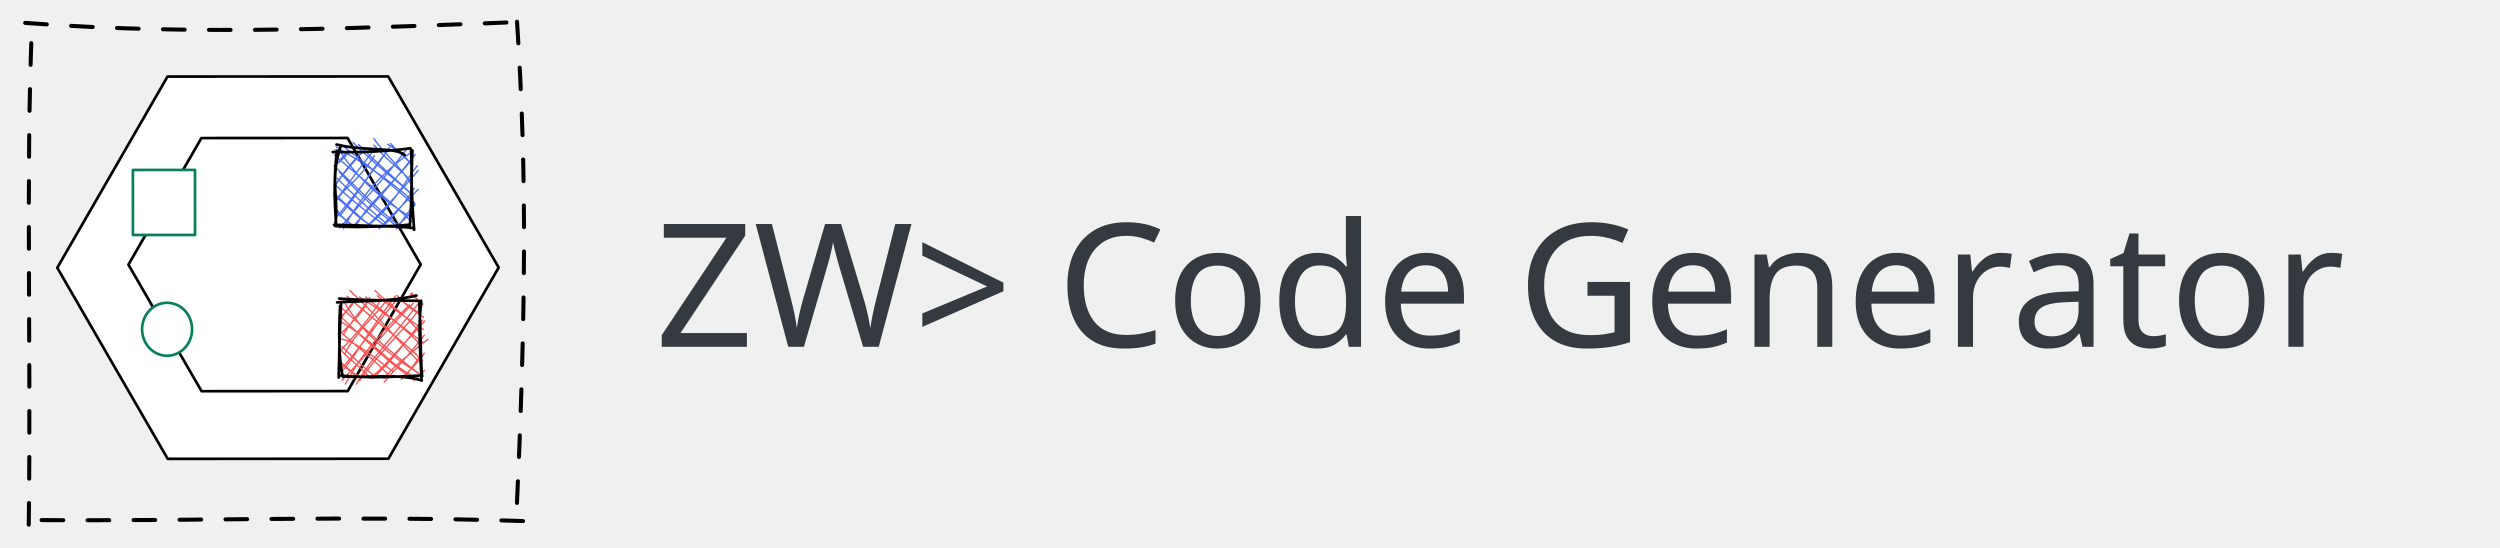
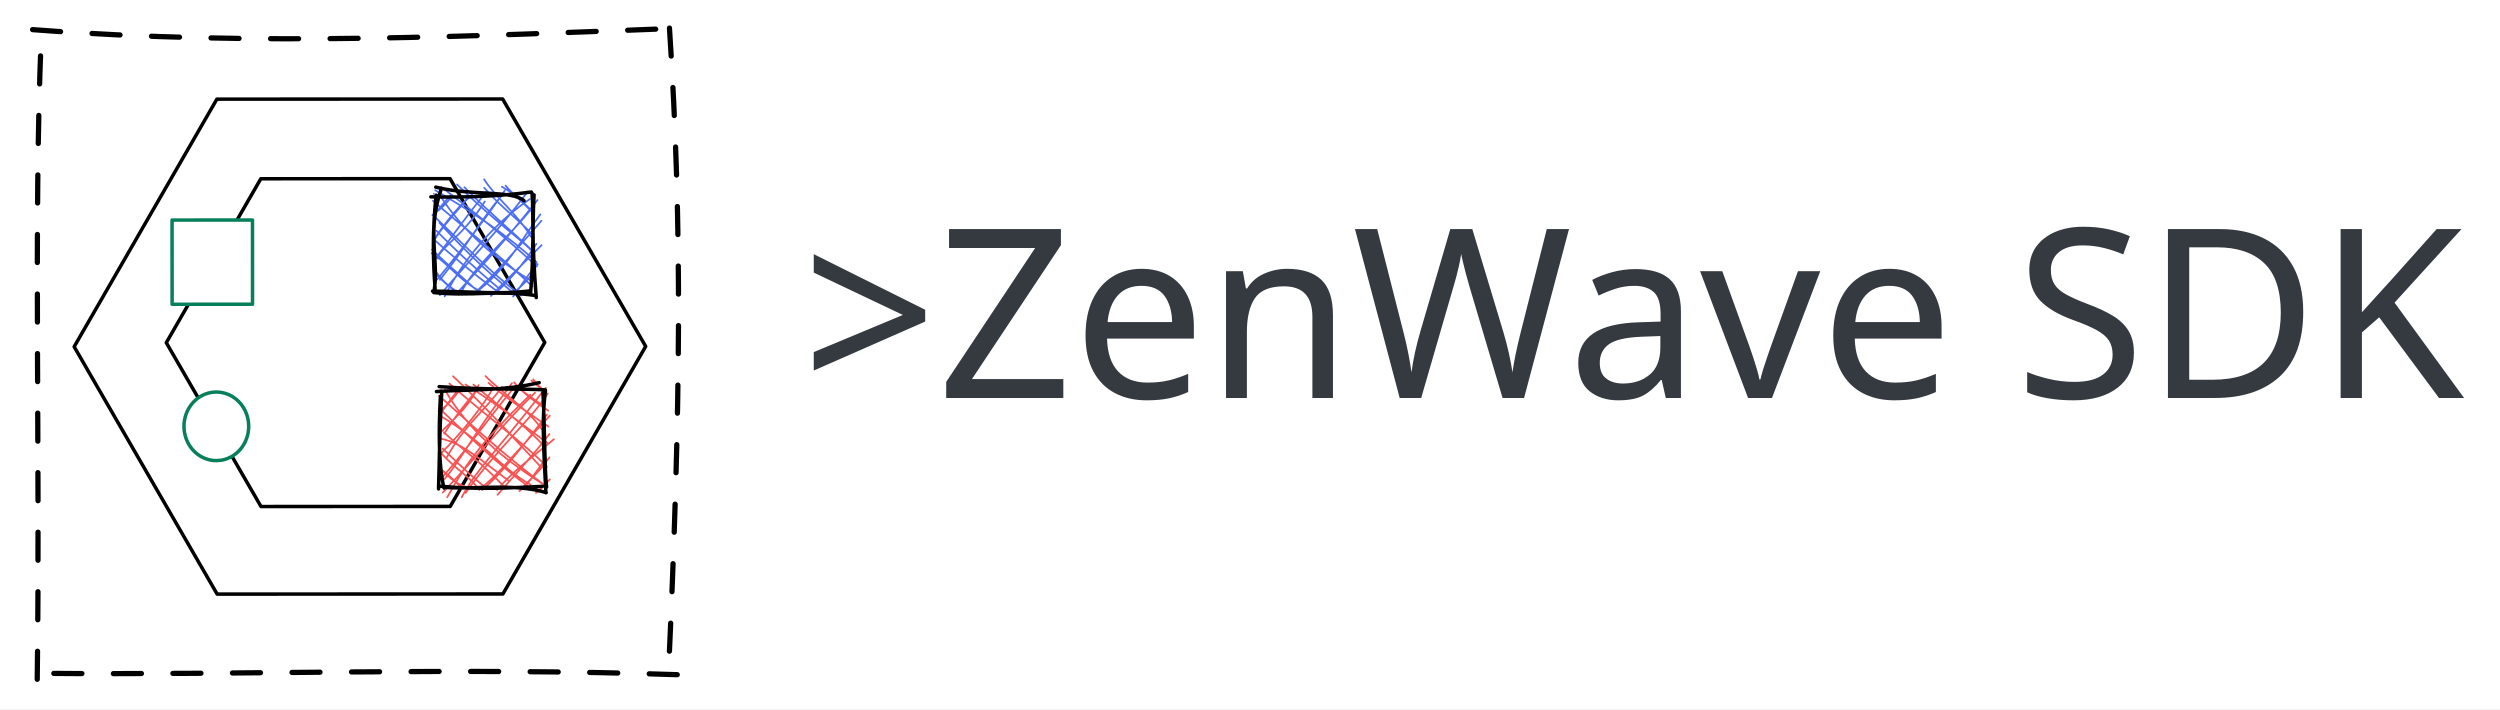
- <svg xmlns="http://www.w3.org/2000/svg" version="1.1" viewBox="0 0 924.22 202.44" width="924.22" height="202.44">
+ <svg xmlns="http://www.w3.org/2000/svg" version="1.1" viewBox="0 0 713.784 202.44" width="713.784" height="202.44">
  
-   eyJ2ZXJzaW9uIjoiMSIsImVuY29kaW5nIjoiYnN0cmluZyIsImNvbXByZXNzZWQiOnRydWUsImVuY29kZWQiOiJ4nO1aaVPbylx1MDAxMv3Or6B8v8bK7Euq3nvlNWDMXHUwMDEy73DrXHUwMDE2JeyxLSxbRlx1MDAxYZsllf/+WoZYsjGYXHUwMDA0UrlUhVRcdTAwMDBNz9Ka7nPm9JivO7u7XHUwMDE5ezs1mU+7XHUwMDE5c9N1fa9cdTAwMTe615lcdTAwMGZx+9yEkVx1MDAxN0zARFx1MDAxNs9RMFx1MDAwYruLnkNrp9Gnj1x1MDAxZsduODJ26rtd48y9aOb6kZ31vMDpXHUwMDA244+eNePof/H3I3ds/jNccsY9XHUwMDFiOslcIlnT82xcdTAwMTDer2V8MzZcdTAwMTNcdTAwMWLB7H/D8+7u18X3lHeh6Vp3MvDNYsDClDiIsZbrzUfBZOEt5lx1MDAxNHGpXGJOenhRXHUwMDExXHUwMDE2tKZcdTAwMDfmPjhtXHUwMDEyS9yUOTPeXHUwMDE3i8ImRZ15rnzMO9VuSSXr9j3fr9tbf+FXXHUwMDE0wOsktsiGwci0vZ5cdTAwMWTGa6+1L0f13GhoUsPCYDZcdTAwMThOTFx1MDAxNK1cZlxupm7Xs7dxXHUwMDFiQsvW+134tJu03MCT4MJBhEmCXHUwMDEw4YhzurTG41x0RVx1MDAwZWOIY4I5J1x1MDAwMnG25lkh8CFcdTAwMTbg2V9o8ZW4duF2R1x1MDAwM/Bv0lv2saE7iaZuXGJcdTAwMTFL+l1/f2dF4qWQXHUwMDE0RFx1MDAxMVgqcWRovMHQPtslMougYM0xXHUwMDE1mpAkZrFcdTAwMGLT/V6SIYvWUrbq10r1RtA4Kt7qIMdbV63LpU+xV4XGUVx1MDAxMFVOmzJbu1x1MDAxY1xcWlNDe1x1MDAwN+lcdTAwMGWDi6Z3VD/vVIpeedC3tfLZ3n493UFccsucV/Zcbq1hPriOysNcdTAwMTPczLcyXHUwMDBm9n/WXHUwMDAzPHTD6UNcdTAwMWMzUfyQ2sh4XHUwMDBmS+uJnk72VFxujo5cdTAwMTSq3fDhcb/YKZ259dJFtp72O4VcZjdcZoPrzNLy7cNz87pcdTAwMDenhTHt9fYrU1swtyeq1e6al8376JVn0557XHUwMDBmXCIsXHUwMDA0poRzXHUwMDA1XHUwMDE5JpZ235uMwDiZ+X7SXHUwMDE2dEdcdO52Ulx1MDAwZT9CPFxm31xidoqkelxu7HHaKIkwfzHWW8FBcTRkXHLZXHUwMDFmXpfDpnsqJmr8plhfXHUwMDFilYY6eiHUscMlXCJUKSkx0ooztYJ9yZQjXHUwMDE1l4JqXCIkoevYl47UXFxxRFx1MDAxOVx1MDAwMy7k4jXY/6vf729cdTAwMDA9w1x1MDAwZcWaXCKslFx1MDAxMIhItlx1MDAwMfWCOlhhRlx0UVx1MDAxYTNByCPYXHUwMDBi+KekZnhcdTAwMGLs66pdyOf3co3pSePkwNZuzuxl773A/i1cdTAwMDGUNLuRLVx1MDAwNOOxZ2HCk8Cb2PWBkXVDm4sxPTRub91qJr0nbdN4utVcYiS/7SZJvHhY/v7Ph429JXJcdTAwMDTXgiPNKKRcdTAwMGLV6dFcZsWZSmFcdTAwMWIkJIngnL1qOkyIQ5VAklx1MDAxMSxcdTAwMTTXim6bbuVdXHUwMDFlJ+y24dl1d8Tr3Hl+vlx1MDAxZt+tp0K1k/75w3xMXHUwMDE4Wm9eii9KNdAx4S9cdTAwMTdf+HjAy1HfJ7Xq4KrA8zfuZ7f67lxiWTqcKCylRlxcY7XMyntCXHUwMDE2zIlTXG64jlx1MDAxMlxiXHUwMDFi/lx1MDAwNYSsKXjIXHTCWCClsEg8SPhcdTAwMTgpXHUwMDA36Fx1MDAwNo5TzjWigiYx+s7HhFx1MDAxMEw5XHUwMDEz22TYeU9U2Fk2apydiX10NmDZKvuSZtM/hP1uXHSbXHTQXHUwMDE2UiBcdTAwMDTvXG6iXdP0aFwiXHUwMDFkQLdcIkIpLSGL9FZcbnp2OoVcdTAwMWREXHUwMDE1U0iA+JeSbiXcVb5+lNBb+XXNXHUwMDFimeiWn3Jny3w/vluvXCLsZ0tmyjRZb05KZsaIgv+JkNzG2lFLV05cdTAwMGWrqN6vzpjdL1xy3dbt3TtjbaGZXHUwMDAzXG6UMqUh5nK9hFbUgaAqXGZcdTAwMTZcclx1MDAwMXymglayzy9+grRcdHNcdTAwMTBcdTAwMDNcdTAwMDdAcmCM4EhP/FuyNmhcYi2QXHUwMDA2K1x1MDAxN0Rz4OdHrC2lolx1MDAxNOL7h7RcdTAwMTemX1xcplx1MDAxYd/3ptFmjEGePYUxiZDW9EeEkTJm0Fx0r3q22NKDXHQrdU8lar07iElHw1x1MDAxN9ZcZlGJVlx1MDAxMUYp5DZhjEtcdTAwMDVGztb9fFx1MDAwM4Rh7XDFXHUwMDEwXHUwMDA3Rlx1MDAxN5xoqTbVqcphcIKAi1x1MDAxYYppkVx1MDAwZdFcdTAwMDPCQNEypniKXHUwMDFl/yDsXHUwMDE3XCLs2XNcZvjy6XNMaYp5zNcvXHUwMDA22VGjfb6P7u723HKxfZg/mOMwm3tcdTAwMDJk3TCIouzQtd3hW0Lt5+5/XHUwMDAxb46WmnHOXHTXclx1MDAxZFnYXHUwMDExQmLIeElcdTAwMTjIj9dcdTAwMTVcdTAwMWMuLEE2XHUwMDFjX9ohXHUwMDEycFx1MDAwMYdcdTAwMTfUXHJwXGJtOL1cdTAwMDD+XHUwMDFjyFx1MDAwMTRcdTAwMTKRgPVcdTAwMTT+XHUwMDFlsFx1MDAwNe6BNpJ4W8nxXHUwMDA1a9dORvasOG+YXHUwMDFjquaM7fT+JchYrrFyXHUwMDAxu3qvmlx1MDAxNnbf73xz7cOraTGcX9+NeHBZw1x1MDAxNVs+2X6xu3VeIcpeo15rXHUwMDFlyMMrtyym559LrcpcdTAwMWLMm2+2/cqdbV+W2eScmNng5rLv/8ZcdTAwMGLj5/WuSn3mscZcdTAwMTNEYKhcdTAwMWGEfvlZLExzsncqbzTmXCJ/lS/UOlx1MDAwN7Prd0FcdTAwMTNCO1x1MDAwML/F8aqk1mKFJ4jkjlx1MDAxNEyjuFx1MDAwNyCYv4onWFeYPt/AXHUwMDEz0pGMXCItNNCVWrmvTohcIi7loOJcdTAwMDJ/NdWSPb4rRopiXHUwMDE0c91cdTAwMTaiuKyOSoNiVEK40GHZ/Kw2m487aVx1MDAxZTCqNv2CmrJ9YMtcdTAwMTRdXHUwMDFjNsPsoPO+mcRcZlpcXFaykVx1MDAxYX7uVkJhw0KnSN9cdTAwMDDxs0BcZu+qXHUwMDE3o4Nq8Vx1MDAxOF2NJcH2KvdcdTAwMDbzooN550ifXHUwMDFltW+CZrPgXfTx5fz8NzKJNTd2XHUwMDEzieBcdTAwMTRe1rVcdTAwMDaIRYwoYi8nkcmkfXo869X3b45cdTAwMGXnOXbnlbzbp7TG0O1cdTAwMGVnofn9XHUwMDA0opRyQKNcdTAwMDNZYsBcdTAwMWZJXVwi3Fx1MDAxN8lcdTAwMDKEXHUwMDA2VMlcdTAwMWE4lcSfNz3JIJRRl73ic2bQ5o9pQ4pHPFx1MDAwMVJcdTAwMDS0PqabxfqvUsBcIi5cdTAwMWPwXHUwMDBm5GNcdTAwMTL2YGLr3l2884I6sUyKTyYhXHUwMDE5XHUwMDEwNl/pVXbHnr+Qd8vmReLGf8HQ/u9uIeiZ3c9mYkL3+99ZPGx0ZFx1MDAxNnf5sFx1MDAwMFlcdTAwMTmZ871BnOZcdTAwMTnf9Ffz33pd11+abZDalS544sJ04f6je8gg9Fx1MDAwNt7E9Vx1MDAxYk97dVx1MDAwZsOdXHUwMDA3bGfc6bRuYSeh9z0oIVhe72E7krkzc89cXOc3XHUwMDE3fXHdt/NcdTAwMDDtXHUwMDE4QyZcdTAwMGXV12873/5cdTAwMGa7L0z3In0=
+   eyJ2ZXJzaW9uIjoiMSIsImVuY29kaW5nIjoiYnN0cmluZyIsImNvbXByZXNzZWQiOnRydWUsImVuY29kZWQiOiJ4nO1Za3PaSlx1MDAxMv3uX+HiflxyyrxcdTAwMWap2t1cdTAwMDJcdTAwMDPrXHUwMDA3cVx1MDAxY8BcdTAwMTizdSuloFx1MDAwMWRcdTAwMGKJSFx1MDAwM36k8t9vS3aQwGDs2Le2XFw3clx1MDAxOdD0PFrTfU53j77v7O6W7M3UlD7slsz1wFxyfC92r0rv0va5iVx1MDAxMz9cbkFEsvskmsWDrOfY2mny4f37iVx1MDAxYl9cdTAwMWE7XHLcgXHmfjJzg8TOPD9yXHUwMDA20eS9b80k+U/6eexOzL+m0cSzsZMvUjaeb6P4bi1cdTAwMTOYiVx0bVx1MDAwMrP/XHUwMDBm7nd3v2efXHUwMDA17WIzsG44XG5MNiBcdTAwMTPlXG5irOVq83FcdTAwMTRm2mJOXHUwMDExl4rgvIef1GBBazxcdTAwMTBcdTAwMGZBaZNL0qZS3/ifLYpPKerNK41PvNdcdTAwMWPUVb7u0Fx1MDAwZoK2vVx0Mr2SXGJcdTAwMWUnlyU2ji7Nme/Zcbr2SvtilOcmY1NcdTAwMThcdTAwMTZHs9E4NEmyNCiaulx1MDAwM9/epG1cYi1a73bhw27eclxyd4JcdTAwMGJcdTAwMDdcdTAwMTEmXHRChCPO6UKajidcdTAwMTQ5jCGOXHTmnFxixNmKZntRXHUwMDAwtlx1MDAwMM3+QNmVq/bVXHUwMDFkXFyOQL/QW/SxsVx1MDAxYiZTN1x1MDAwNovl/a5+PrNcIulSSFxuolxiLJUrMjb+aGxcdTAwMWbtkpjMKFhzTIUmJLdZqsL0wMs9JGutl5tBq97uRJ3j2o2OKrz7rXux0CnVaq9zXHUwMDFjJYfnp7Lculx1MDAxOF1Y00L7R8VcdTAwMGWjr6f+cftL77DmN0ZD22r091x1MDAwZtrFXHUwMDBlatzg/HB/rzuuRldJY3yCT6vd0r38z6JcdTAwMDVD796C4SxcYvL9S1x1MDAwNfWCf+djZlPPvfNCLFx1MDAwNKaEc1x1MDAwNSZcdTAwMTJcdTAwMGJ54IeXq9NcdTAwMDXR4DJ33Kz1x7v1kIHha9FCkVSb0JLuu5JcYvMng6VcdTAwMWJcdTAwMWTVLsesI4fjq0Z86p6LUE1eXHUwMDE1LCujilhBT8Rcbna4RIQqJSVGWnGmlsAjmXKk4lJQTYQkdFx1MDAxNTzSkZorjihjQCZcXLxcdTAwMDQ8f1xmh8M1qGHYoVhThJVcdTAwMTJcdTAwMDJcdTAwMTHJ1sBGUFx1MDAwNyvMKCFKYyZcYnmAXHUwMDFiXHUwMDAxf0pqhrfgpq3O9qrV/UpnetI5ObKt67698P5BuMmb3cTuRZOJb2HCk8hcdTAwMGbt6sDEurGtxHF0NTautyo1obdRNk2nW974/Ndu7rvZzeL3n+/W9pbIXHUwMDExXFxcdTAwMGKONKPgJVRcdTAwMTdHM5Q6KIVtkOBcdTAwMWKCc/ai6TAhXHUwMDBlVVx1MDAwMklGsFBcXCu6bbqlZ3nop9uGl1fVXHUwMDExL1Pn8fmev1ubTLVT/H42XHJcdTAwMTOGVptcdTAwMTdJXHUwMDBipVx1MDAxYViY8KcnLfjTiDeSYUBazdG3PV69dv/rNt9cdTAwMWNcdTAwMGZLh1x1MDAxM4Wl1IhrrFx1MDAxNl55x8OCOalLXHUwMDAxxVFcdTAwMDJmw39cdTAwMDNcdTAwMGZrXG5cdTAwMWFygjBcdTAwMTZIKSxyXHJyXHUwMDFhRspcdTAwMDG6gSjKuUZU0NxGP2mYXHUwMDEwgilnYlv68sVcdTAwMTOHrF9OOv2+OED9XHUwMDExKzfZ51wiif7m6Z/Nb4WnmYBMQlxuhOBZIcfVtDiaSFx1MDAwN0CtiFBKS3BcdTAwMWW9lXlcdTAwMWWdTmFcdTAwMDdRxVx1MDAxNFx1MDAxMpArS0m38uwyTT/w4620uqKNzLOUX1Jny3zP361cdTAwMTfx9KNcdTAwMTUmZZqsNudcdTAwMTUmY0TBf542biPrpKtcdTAwMGZPPjZRe9icMXtQXHUwMDFmu92b2zdG1kIzXHUwMDA38k3KlFx1MDAwNpvL1YpTUVx1MDAwN4yqMEg0XHUwMDE48JGCU8kh//pcdTAwMGJcXE2Yg1x1MDAxOChcdTAwMDCZXHUwMDA2xlxiXCJ5rt+CrCF10Fx1MDAwMmmQckE0XHUwMDA3Wn5A1lIqSsG+v7n6b6xFTVx1MDAxMPjTZD20wL02QUtcIqQ1fU5cdTAwMWGkjFx1MDAxOfXib56tdfUoZPXBuUTdN4cs6Wi4sGaISrRcZixKwaVcdGNcXCpcdTAwMTBytqrnK1x1MDAwMFx1MDAwYmuHK4Y4XHUwMDEwueBES7WuXHUwMDE4VVx1MDAwZYPAXHUwMDAxKmqomEXRRPfAgvyVMcVcdTAwMGKs+Fx1MDAxYlivXHUwMDBmrEejXHUwMDE2sOPmqKU0xTxl5ydj67hz9uVcdTAwMDDd3u67jdrZx+rRXHUwMDFjx+XKXHUwMDA2bFxy4ihJymPXXHUwMDBlxq+JsF87XHUwMDFjXHUwMDA1mDlaasY5J1xcy1VAYUdcYonB0SVhkGy8rKpwYVx0siZYaYdIgFx1MDAwM4QqKFx1MDAwZSDkrIlVgHpcdTAwMGWcXHUwMDAwXHUwMDE5XHUwMDExkVx1MDAwMPFcdTAwMDLs7iFcdTAwMDXqQSYk8ba64jPWrlxyL22/Nu+YXG5qVozteb9cdTAwMDFcdTAwMDG2VoWT71x1MDAxNUBcdTAwMTCBIVx1MDAxOVx1MDAxNvrpsUaY03D/XFxea8xF9Vt1r9U7ml29XHQ8XGLtgJ9l4UNJrcVcdTAwMTIgiOSOXHUwMDE0TKO0XHUwMDA3uCp/XHUwMDExINhAmCFfXHUwMDAzXGLpSEaRXHUwMDE2XHUwMDFhcKmWXHUwMDBlXXNEpFx1MDAxNVxuXHUwMDE0XHUwMDEyoK+mWrKHXHUwMDA3nkhRjFJQb0HERfOyPqoldYT3eqxcXJ21ZvNJr+jwRrWmn9GpPDuyXHKKvn48jcuj3j9cdTAwMDQy1lxc23VoIWLzXHUwMDAxVVoxKv6Ml2pheHb+aea1XHUwMDBmro8/zivs1q/7N5uCx9hcdTAwMWSMZ7H5/1x1MDAwM0VJ5kD1XCIwV4BcbraCXHUwMDEzlVx1MDAwNlx1MDAwZahxNFBcdTAwMDdJ31xybFx1MDAwNFxuZdRlL3ipxkBcdTAwMGZFXHUwMDEwxYQ/RIlCoIbIXttgXHR4xlx1MDAwZlBcdTAwMDJcdTAwMTFcdTAwMDcyOUzXp2Kv55uKYJXuXHUwMDA0KYS3Z1x1MDAxY/JcZqPQtv3b1FxmQjpcdTAwMWNqMpTWlVpLJJY6NdyJXHUwMDFmZLF70Zz5MGzjv/smPHPnZrddy1PATFpcdPxR6tWlwFxml93d+lx1MDAwMzdYiG00zaVcdTAwMDNYzfVDXHUwMDEzXHUwMDFmPDg2imJ/5Idu0Hl05fT0d3+RNDuQLy9dXHUwMDA1j0hMdlKcvsq9Q+vOPW2U3Om0bWGTQXaHXTCf793vVK5Tae6bq+r6JD/N83fuXHUwMDE5IMWaSa34/cfOj79cdTAwMDBB4p6XIn0=
  <defs>
-     <style>
+     <style class="style-fonts">
      @font-face {
        font-family: "Virgil";
-         src: url("https://unpkg.com/@excalidraw/excalidraw@0.12.0-32d8221/dist/excalidraw-assets/Virgil.woff2");
+         src: url("https://file%2B.vscode-resource.vscode-cdn.net/c%3A/Users/ivan.garcia/.vscode/extensions/pomdtr.excalidraw-editor-3.5.1/public//dist/excalidraw-assets/Virgil.woff2");
      }
      @font-face {
        font-family: "Cascadia";
-         src: url("https://unpkg.com/@excalidraw/excalidraw@0.12.0-32d8221/dist/excalidraw-assets/Cascadia.woff2");
+         src: url("https://file%2B.vscode-resource.vscode-cdn.net/c%3A/Users/ivan.garcia/.vscode/extensions/pomdtr.excalidraw-editor-3.5.1/public//dist/excalidraw-assets/Cascadia.woff2");
      }
    </style>
  </defs>
+   <rect x="0" y="0" width="713.784" height="202.44" fill="#ffffff" />
  <g stroke-linecap="round" transform="translate(10 10) rotate(0 91.22004 91.22004)">
    <path d="M-0.69 -1.54 C63.97 3.41, 127.12 0.18, 183.01 -1.9 M181.14 -1.98 C184.86 54.44, 184.42 105.68, 180.76 184.19 M183.36 182.63 C120.84 180.48, 59.56 182.83, 0.3 182.23 M0.63 183.95 C1.5 118.51, -0.45 54, 1.77 0.65" stroke="#000000" stroke-width="1.5" fill="none" stroke-dasharray="8 9" />
  </g>
  <g stroke-linecap="round">
    <g transform="translate(102.761 17.35534) rotate(89.96806 0 81.59072)" fill-rule="evenodd">
      <path d="M0 0 L70.66 40.8 L70.66 122.39 L0 163.18 L-70.66 122.39 L-70.66 40.8 L0 0" stroke="none" stroke-width="0" fill="#fff" fill-rule="evenodd" />
      <path d="M0 0 C22.17 12.8, 44.35 25.6, 70.66 40.8 M0 0 C22.91 13.23, 45.82 26.45, 70.66 40.8 M70.66 40.8 C70.66 73.08, 70.66 105.36, 70.66 122.39 M70.66 40.8 C70.66 65.6, 70.66 90.41, 70.66 122.39 M70.66 122.39 C48.1 135.41, 25.53 148.44, 0 163.18 M70.66 122.39 C52.14 133.08, 33.62 143.77, 0 163.18 M0 163.18 C-27.69 147.19, -55.39 131.2, -70.66 122.39 M0 163.18 C-18.8 152.32, -37.61 141.47, -70.66 122.39 M-70.66 122.39 C-70.66 101.88, -70.66 81.37, -70.66 40.8 M-70.66 122.39 C-70.66 93.45, -70.66 64.51, -70.66 40.8 M-70.66 40.8 C-46.78 27.01, -22.9 13.22, 0 0 M-70.66 40.8 C-48.39 27.94, -26.11 15.08, 0 0 M0 0 C0 0, 0 0, 0 0 M0 0 C0 0, 0 0, 0 0" stroke="#000000" stroke-width="1" fill="none" />
    </g>
  </g>
+   <mask />
  <g stroke-linecap="round">
    <g transform="translate(101.5035 43.78845) rotate(89.96806 5.684341886080802e-14 54.02565)" fill-rule="evenodd">
      <path d="M0 0 L46.79 27.01 L46.79 81.04 L0 108.05 L-46.79 81.04 L-46.79 27.01 L0 0" stroke="none" stroke-width="0" fill="#fff" fill-rule="evenodd" />
      <path d="M0 0 C10.13 5.85, 20.26 11.7, 46.79 27.01 M0 0 C14.81 8.55, 29.61 17.1, 46.79 27.01 M46.79 27.01 C46.79 42.9, 46.79 58.78, 46.79 81.04 M46.79 27.01 C46.79 44.23, 46.79 61.45, 46.79 81.04 M46.79 81.04 C28.91 91.36, 11.03 101.68, 0 108.05 M46.79 81.04 C31.06 90.12, 15.34 99.2, 0 108.05 M0 108.05 C-18.53 97.35, -37.06 86.65, -46.79 81.04 M0 108.05 C-9.7 102.45, -19.41 96.85, -46.79 81.04 M-46.79 81.04 C-46.79 67.54, -46.79 54.04, -46.79 27.01 M-46.79 81.04 C-46.79 65.04, -46.79 49.05, -46.79 27.01 M-46.79 27.01 C-31.13 17.98, -15.48 8.94, 0 0 M-46.79 27.01 C-29.85 17.24, -12.92 7.46, 0 0 M0 0 C0 0, 0 0, 0 0 M0 0 C0 0, 0 0, 0 0" stroke="#000000" stroke-width="1" fill="none" />
    </g>
  </g>
+   <mask />
  <g stroke-linecap="round" transform="translate(48.59163 63.3643) rotate(89.96806 12.02082 11.48045)">
    <path d="M0 0 L24.04 0 L24.04 22.96 L0 22.96" stroke="none" stroke-width="0" fill="#fff" />
    <path d="M0 0 C6.38 0, 12.76 0, 24.04 0 M0 0 C5.65 0, 11.3 0, 24.04 0 M24.04 0 C24.04 7.95, 24.04 15.89, 24.04 22.96 M24.04 0 C24.04 7.61, 24.04 15.22, 24.04 22.96 M24.04 22.96 C14.85 22.96, 5.65 22.96, 0 22.96 M24.04 22.96 C15.38 22.96, 6.72 22.96, 0 22.96 M0 22.96 C0 16.38, 0 9.81, 0 0 M0 22.96 C0 16.31, 0 9.66, 0 0" stroke="#087f5b" stroke-width="1" fill="none" />
  </g>
  <g stroke-linecap="round" transform="translate(51.9752 112.4839) rotate(89.96806 9.792025 9.23776)">
    <path d="M19.58 9.24 C19.58 9.77, 19.53 10.32, 19.44 10.84 C19.34 11.37, 19.19 11.89, 18.99 12.4 C18.8 12.9, 18.56 13.39, 18.27 13.86 C17.99 14.32, 17.66 14.77, 17.29 15.18 C16.93 15.59, 16.52 15.97, 16.09 16.31 C15.65 16.66, 15.18 16.97, 14.69 17.24 C14.2 17.51, 13.67 17.74, 13.14 17.92 C12.61 18.1, 12.05 18.24, 11.49 18.34 C10.93 18.43, 10.36 18.48, 9.79 18.48 C9.23 18.48, 8.65 18.43, 8.09 18.34 C7.53 18.24, 6.98 18.1, 6.44 17.92 C5.91 17.74, 5.39 17.51, 4.9 17.24 C4.41 16.97, 3.93 16.66, 3.5 16.31 C3.06 15.97, 2.66 15.59, 2.29 15.18 C1.93 14.77, 1.6 14.32, 1.31 13.86 C1.03 13.39, 0.78 12.9, 0.59 12.4 C0.4 11.89, 0.25 11.37, 0.15 10.84 C0.05 10.32, 0 9.77, 0 9.24 C0 8.7, 0.05 8.16, 0.15 7.63 C0.25 7.11, 0.4 6.58, 0.59 6.08 C0.78 5.58, 1.03 5.08, 1.31 4.62 C1.6 4.16, 1.93 3.71, 2.29 3.3 C2.66 2.89, 3.06 2.5, 3.5 2.16 C3.93 1.82, 4.41 1.5, 4.9 1.24 C5.39 0.97, 5.91 0.74, 6.44 0.56 C6.98 0.37, 7.53 0.23, 8.09 0.14 C8.65 0.05, 9.23 0, 9.79 0 C10.36 0, 10.93 0.05, 11.49 0.14 C12.05 0.23, 12.61 0.37, 13.14 0.56 C13.67 0.74, 14.2 0.97, 14.69 1.24 C15.18 1.5, 15.65 1.82, 16.09 2.16 C16.52 2.5, 16.93 2.89, 17.29 3.3 C17.66 3.71, 17.99 4.16, 18.27 4.62 C18.56 5.08, 18.8 5.58, 18.99 6.08 C19.19 6.58, 19.34 7.11, 19.44 7.63 C19.53 8.16, 19.56 8.97, 19.58 9.24 C19.61 9.51, 19.61 8.97, 19.58 9.24" stroke="none" stroke-width="0" fill="#fff" />
    <path d="M19.58 9.24 C19.58 9.77, 19.53 10.32, 19.44 10.84 C19.34 11.37, 19.19 11.89, 18.99 12.4 C18.8 12.9, 18.56 13.39, 18.27 13.86 C17.99 14.32, 17.66 14.77, 17.29 15.18 C16.93 15.59, 16.52 15.97, 16.09 16.31 C15.65 16.66, 15.18 16.97, 14.69 17.24 C14.2 17.51, 13.67 17.74, 13.14 17.92 C12.61 18.1, 12.05 18.24, 11.49 18.34 C10.93 18.43, 10.36 18.48, 9.79 18.48 C9.23 18.48, 8.65 18.43, 8.09 18.34 C7.53 18.24, 6.98 18.1, 6.44 17.92 C5.91 17.74, 5.39 17.51, 4.9 17.24 C4.41 16.97, 3.93 16.66, 3.5 16.31 C3.06 15.97, 2.66 15.59, 2.29 15.18 C1.93 14.77, 1.6 14.32, 1.31 13.86 C1.03 13.39, 0.78 12.9, 0.59 12.4 C0.4 11.89, 0.25 11.37, 0.15 10.84 C0.05 10.32, 0 9.77, 0 9.24 C0 8.7, 0.05 8.16, 0.15 7.63 C0.25 7.11, 0.4 6.58, 0.59 6.08 C0.78 5.58, 1.03 5.08, 1.31 4.62 C1.6 4.16, 1.93 3.71, 2.29 3.3 C2.66 2.89, 3.06 2.5, 3.5 2.16 C3.93 1.82, 4.41 1.5, 4.9 1.24 C5.39 0.97, 5.91 0.74, 6.44 0.56 C6.98 0.37, 7.53 0.23, 8.09 0.14 C8.65 0.05, 9.23 0, 9.79 0 C10.36 0, 10.93 0.05, 11.49 0.14 C12.05 0.23, 12.61 0.37, 13.14 0.56 C13.67 0.74, 14.2 0.97, 14.69 1.24 C15.18 1.5, 15.65 1.82, 16.09 2.16 C16.52 2.5, 16.93 2.89, 17.29 3.3 C17.66 3.71, 17.99 4.16, 18.27 4.62 C18.56 5.08, 18.8 5.58, 18.99 6.08 C19.19 6.58, 19.34 7.11, 19.44 7.63 C19.53 8.16, 19.56 8.97, 19.58 9.24 C19.61 9.51, 19.61 8.97, 19.58 9.24" stroke="#087f5b" stroke-width="1" fill="none" />
  </g>
  <g stroke-linecap="round" transform="translate(125.9547 111.2266) rotate(0 14.63743 13.97944)">
    <path d="M0 0 C0 0, 0 0, 0 0 M0 0 C0 0, 0 0, 0 0 M-0.75 6.25 C0.83 5.22, 2.7 3.61, 5.18 0.28 M0.07 6.51 C1.53 4.32, 3.57 1.87, 4.78 0.03 M0.24 11.86 C5.27 6.84, 8.38 4.2, 10.68 -1.29 M0.89 12.6 C4.23 7.14, 8.31 2.55, 10.21 -0.02 M1.51 19.55 C6.3 10.52, 12.75 5.71, 17.34 -0.72 M-0.39 18.58 C6.79 11.38, 12.48 3.96, 14.68 -0.28 M0.92 25.56 C5.16 20.87, 8.71 13.45, 20.22 -1.82 M0.59 24.77 C7.31 17.12, 13.51 8.22, 21.2 -1.06 M1.73 30.75 C6.8 21.81, 10.1 16.38, 25.43 1.48 M0.47 29.39 C10.24 19.16, 18.63 8.78, 26.8 0.89 M5.86 30.76 C10.36 22.29, 14.99 18.83, 29.87 -0.51 M6.98 29.51 C15.38 17.53, 26.22 7.97, 30.44 1.1 M11.66 28.67 C16.21 25.08, 22.66 17.14, 30.18 7.16 M11.07 28.32 C15.52 25.14, 19.3 20.09, 31.02 7.46 M15.99 28.68 C20.74 22.93, 26.36 19.11, 32.19 14.18 M16.09 30.05 C20.53 24.86, 25.53 19.68, 30.91 12.69 M22.49 28.82 C24.55 26.33, 27.53 24.22, 30.92 19.34 M22.36 28.98 C24.97 27.07, 26.52 24.14, 29.89 19.72 M27.07 29.49 C28.58 28.71, 28.5 27.68, 30.74 25.94 M27.65 29.08 C28.5 28.51, 29.1 27.48, 31.04 25.65 M-0.26 27.73 C-0.26 27.73, -0.26 27.73, -0.26 27.73 M-0.26 27.73 C-0.26 27.73, -0.26 27.73, -0.26 27.73 M6.94 27.76 C4.28 26.74, 2.94 25.69, -0.16 22.66 M5.84 28.39 C4.51 26.49, 3.69 25.76, -0.15 22.63 M10.87 28.67 C8.14 24.76, 4.39 23.03, -0.4 17.73 M12.48 27.86 C9.33 25.22, 7.03 23.23, 0.42 16.85 M19.31 26.05 C11.67 20.47, 6.16 15.29, 0.2 14.1 M18.45 28.26 C12.02 21.12, 4.95 16.25, 0.78 12.2 M25.53 27.14 C16.57 22.14, 12.99 15.48, 0.31 7.84 M24.87 27.64 C19.2 23.51, 13.6 18.86, 0.41 6.24 M29.74 27.4 C17.23 19.56, 7.48 11.3, 1.04 0.03 M29.73 27.48 C18.11 18.83, 7.69 9.27, -0.6 1.74 M28.25 21.87 C22.14 15.43, 13.75 5.97, 3.4 -3.8 M30.21 22.05 C23.42 15.09, 14.91 9.27, 2.35 -1.72 M30.35 15.23 C24.49 11.09, 16.03 4.09, 6.94 -1.45 M28.93 15.65 C25.96 12.45, 21.09 8.16, 9.21 -1.43 M28.79 11.37 C24.61 5.39, 17.36 0.96, 12.66 -3.85 M30.61 10.56 C24.9 6.6, 19.25 3.01, 13.52 -1.92 M29.64 5.41 C28.17 3.69, 26 2.56, 21.25 -1.01 M30.58 6.02 C27.39 3.86, 23.06 0.9, 20.85 -2.08 M29.49 0.67 C28.81 -0.49, 27.9 -0.68, 26.29 -2.92 M29.79 0.83 C28.79 0.04, 27.93 -0.83, 25.78 -2.58" stroke="#fa5252" stroke-width="0.5" fill="none" />
    <path d="M-1.34 0.57 C6.91 -0.03, 18.1 0.44, 27.98 -1.98 M-0.57 -0.84 C12.55 0.1, 24.3 -0.29, 29.74 0.09 M29.78 0.3 C28.81 8, 29.1 14.34, 29.9 29.47 M29.07 0.89 C29.61 11.05, 29.48 21.99, 30.1 27.86 M29.99 29.41 C20.92 26.7, 9.79 28.53, 1.21 27.95 M28.88 27.64 C19.93 28, 12.18 28.7, -0.14 27.61 M0.83 28.12 C-0.83 21.75, -0.69 10.73, -0.21 1.96 M-0.75 28.36 C-0.49 20.5, -0.5 13.09, 0.16 0.67" stroke="#000000" stroke-width="1" fill="none" />
  </g>
  <g stroke-linecap="round" transform="translate(123.8537 55.3244) rotate(0 13.87155 14.02866)">
    <path d="M0 0 C0 0, 0 0, 0 0 M0 0 C0 0, 0 0, 0 0 M-0.41 6.1 C2.26 4.21, 4.35 1.95, 4.91 0.96 M-0.15 6.19 C1.17 4.79, 2.22 3.28, 4.66 0.54 M-0.04 13.55 C2.32 9.33, 7.09 4.67, 9.38 1.47 M0.7 12.1 C4 7.32, 8.18 2.29, 10.65 0.72 M0.98 18.51 C2.44 14.77, 8.11 12.32, 14.57 2.2 M0.01 19.1 C4.23 13.7, 8.23 7.69, 15.01 -0.55 M1.74 24.56 C8.73 16.06, 12.98 7.92, 19.51 0.39 M0.95 24.5 C8.69 15.11, 15.19 6.46, 20.27 -0.93 M3.1 29.31 C9.44 16.68, 19.32 7.01, 27.43 1.51 M1.73 28.96 C9.92 19.29, 17.95 11.2, 26.84 -0.64 M7.73 28.31 C11.73 20.3, 20.72 13.32, 28.01 4.09 M6.49 28.54 C10.58 23.81, 17.12 17.48, 29.61 1.79 M11.68 28.36 C20.67 21.98, 25.31 12.46, 30.42 5.89 M11.33 28.73 C18.98 21.44, 24.78 14.48, 30.73 7.71 M16.31 29.17 C19.68 25.66, 24.98 20.46, 30.78 14.67 M17.69 28.39 C21.22 24.92, 24.75 21.34, 29.3 14.29 M22.5 28.54 C25.5 25.92, 28.86 23.07, 29.34 19.89 M22.65 29.35 C24.61 27.09, 25.62 24.39, 29.68 20.14 M-0.31 27.79 C-0.31 27.79, -0.31 27.79, -0.31 27.79 M-0.31 27.79 C-0.31 27.79, -0.31 27.79, -0.31 27.79 M6.06 27.57 C5.05 26.76, 3.12 25.8, 0.72 22.39 M5.93 27.74 C4.08 26.38, 1.91 24.18, 0.06 22.51 M11.99 27.32 C7.98 23.66, 3.85 20.17, -0.52 15.95 M13.32 27.85 C7.63 25.07, 4.17 19.95, -0.59 16.97 M18.62 27.03 C11.2 20.82, 6.11 15.97, 0.75 10.57 M17.67 27.53 C11.03 22.6, 5.22 17.71, -0.28 12.77 M22.72 28.25 C14.4 21.85, 6.2 13.37, 1.6 8.27 M24.93 29.03 C16.3 22.53, 10.04 15.94, -0.29 6.03 M27.68 24.75 C18.76 19.41, 8.16 11, 1.35 -0.26 M28.18 26.47 C18.16 16.91, 7.39 8.76, -0.25 1.98 M29.35 19.53 C20.43 11.3, 11.04 5.29, 0.4 -1.02 M29.43 20.72 C20.7 12.68, 10.86 4.62, 2.1 -1.97 M28.41 16.79 C25.25 13.11, 18.91 9.28, 6.64 -2.65 M28.59 16.67 C22.2 10.57, 17.02 6.46, 8.72 -1.87 M27.78 12.31 C23.95 5.89, 17.44 0.83, 14.37 -4.13 M28.19 11.72 C24.36 7.44, 19.6 4.27, 14.39 -1.71 M28.55 5.45 C25.62 2.51, 23.57 0.45, 19.45 -2.02 M28.1 5.19 C24.89 1.98, 22 -0.49, 20.51 -2.32" stroke="#4c6ef5" stroke-width="0.5" fill="none" />
    <path d="M0.57 -1.9 C10.79 0.67, 22.2 -1.11, 25.76 1.98 M-0.84 0.88 C10.07 1.11, 19.44 0.62, 27.84 -0.5 M28.05 -0.21 C28.52 5.9, 27.88 12.27, 29.25 29.63 M28.63 0.33 C28.15 8.73, 28.51 17.9, 27.65 28.26 M29.19 29.07 C17.9 27.4, 10.99 29.36, -0.01 28.21 M27.42 27.72 C18.68 28.87, 10.04 27.81, -0.35 27.81 M0.16 27.24 C1.41 18.87, -1.92 10.82, 1.96 -0.86 M0.4 27.58 C-0.22 19, -0.45 11.08, 0.67 0.4" stroke="#000000" stroke-width="1" fill="none" />
  </g>
-   <g transform="translate(242.22 66.21998) rotate(0 336 38)">
-     <text x="0" y="62" font-family="Cascadia, Segoe UI Emoji" font-size="63.628px" fill="#343a40" text-anchor="start" style="white-space: pre;" direction="ltr">ZW&gt; Code Generator</text>
+   <g transform="translate(228.9639 61.21998) rotate(0 237.4102 40.33334)">
+     <text x="0" y="0" font-family="Cascadia, Segoe UI Emoji" font-size="67.535px" fill="#343a40" text-anchor="start" style="white-space: pre;" direction="ltr" dominant-baseline="text-before-edge">&gt;ZenWave SDK</text>
  </g>
</svg>
